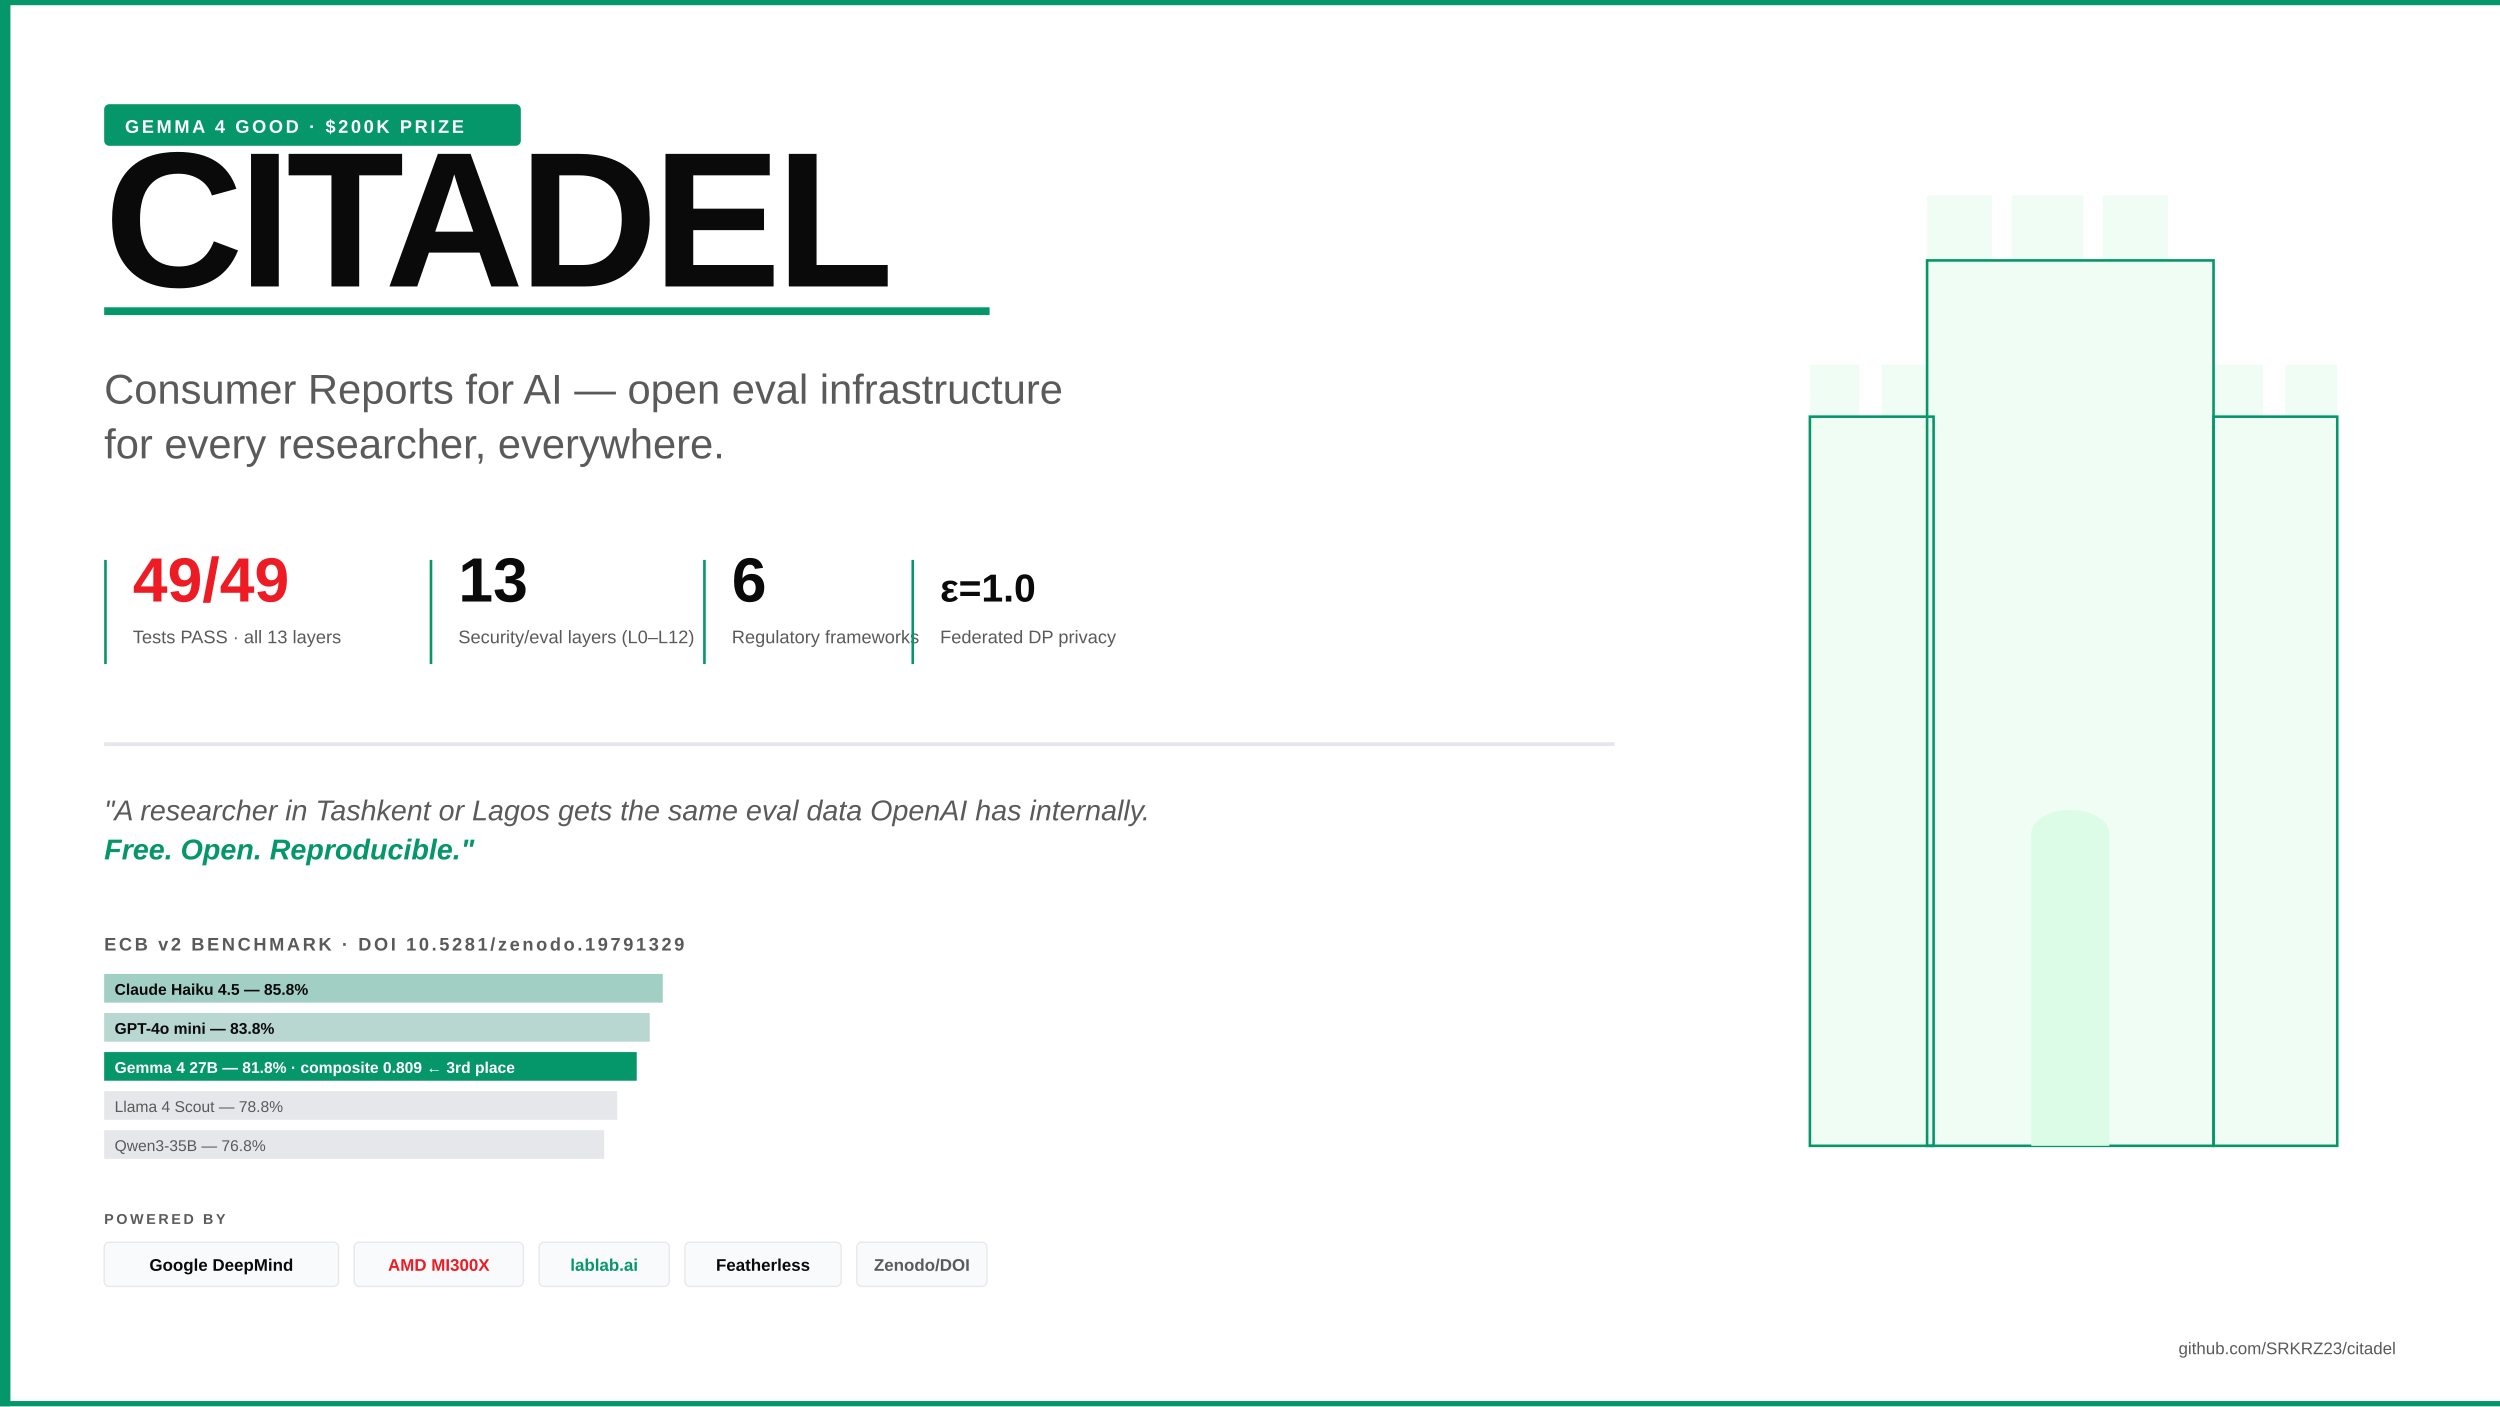
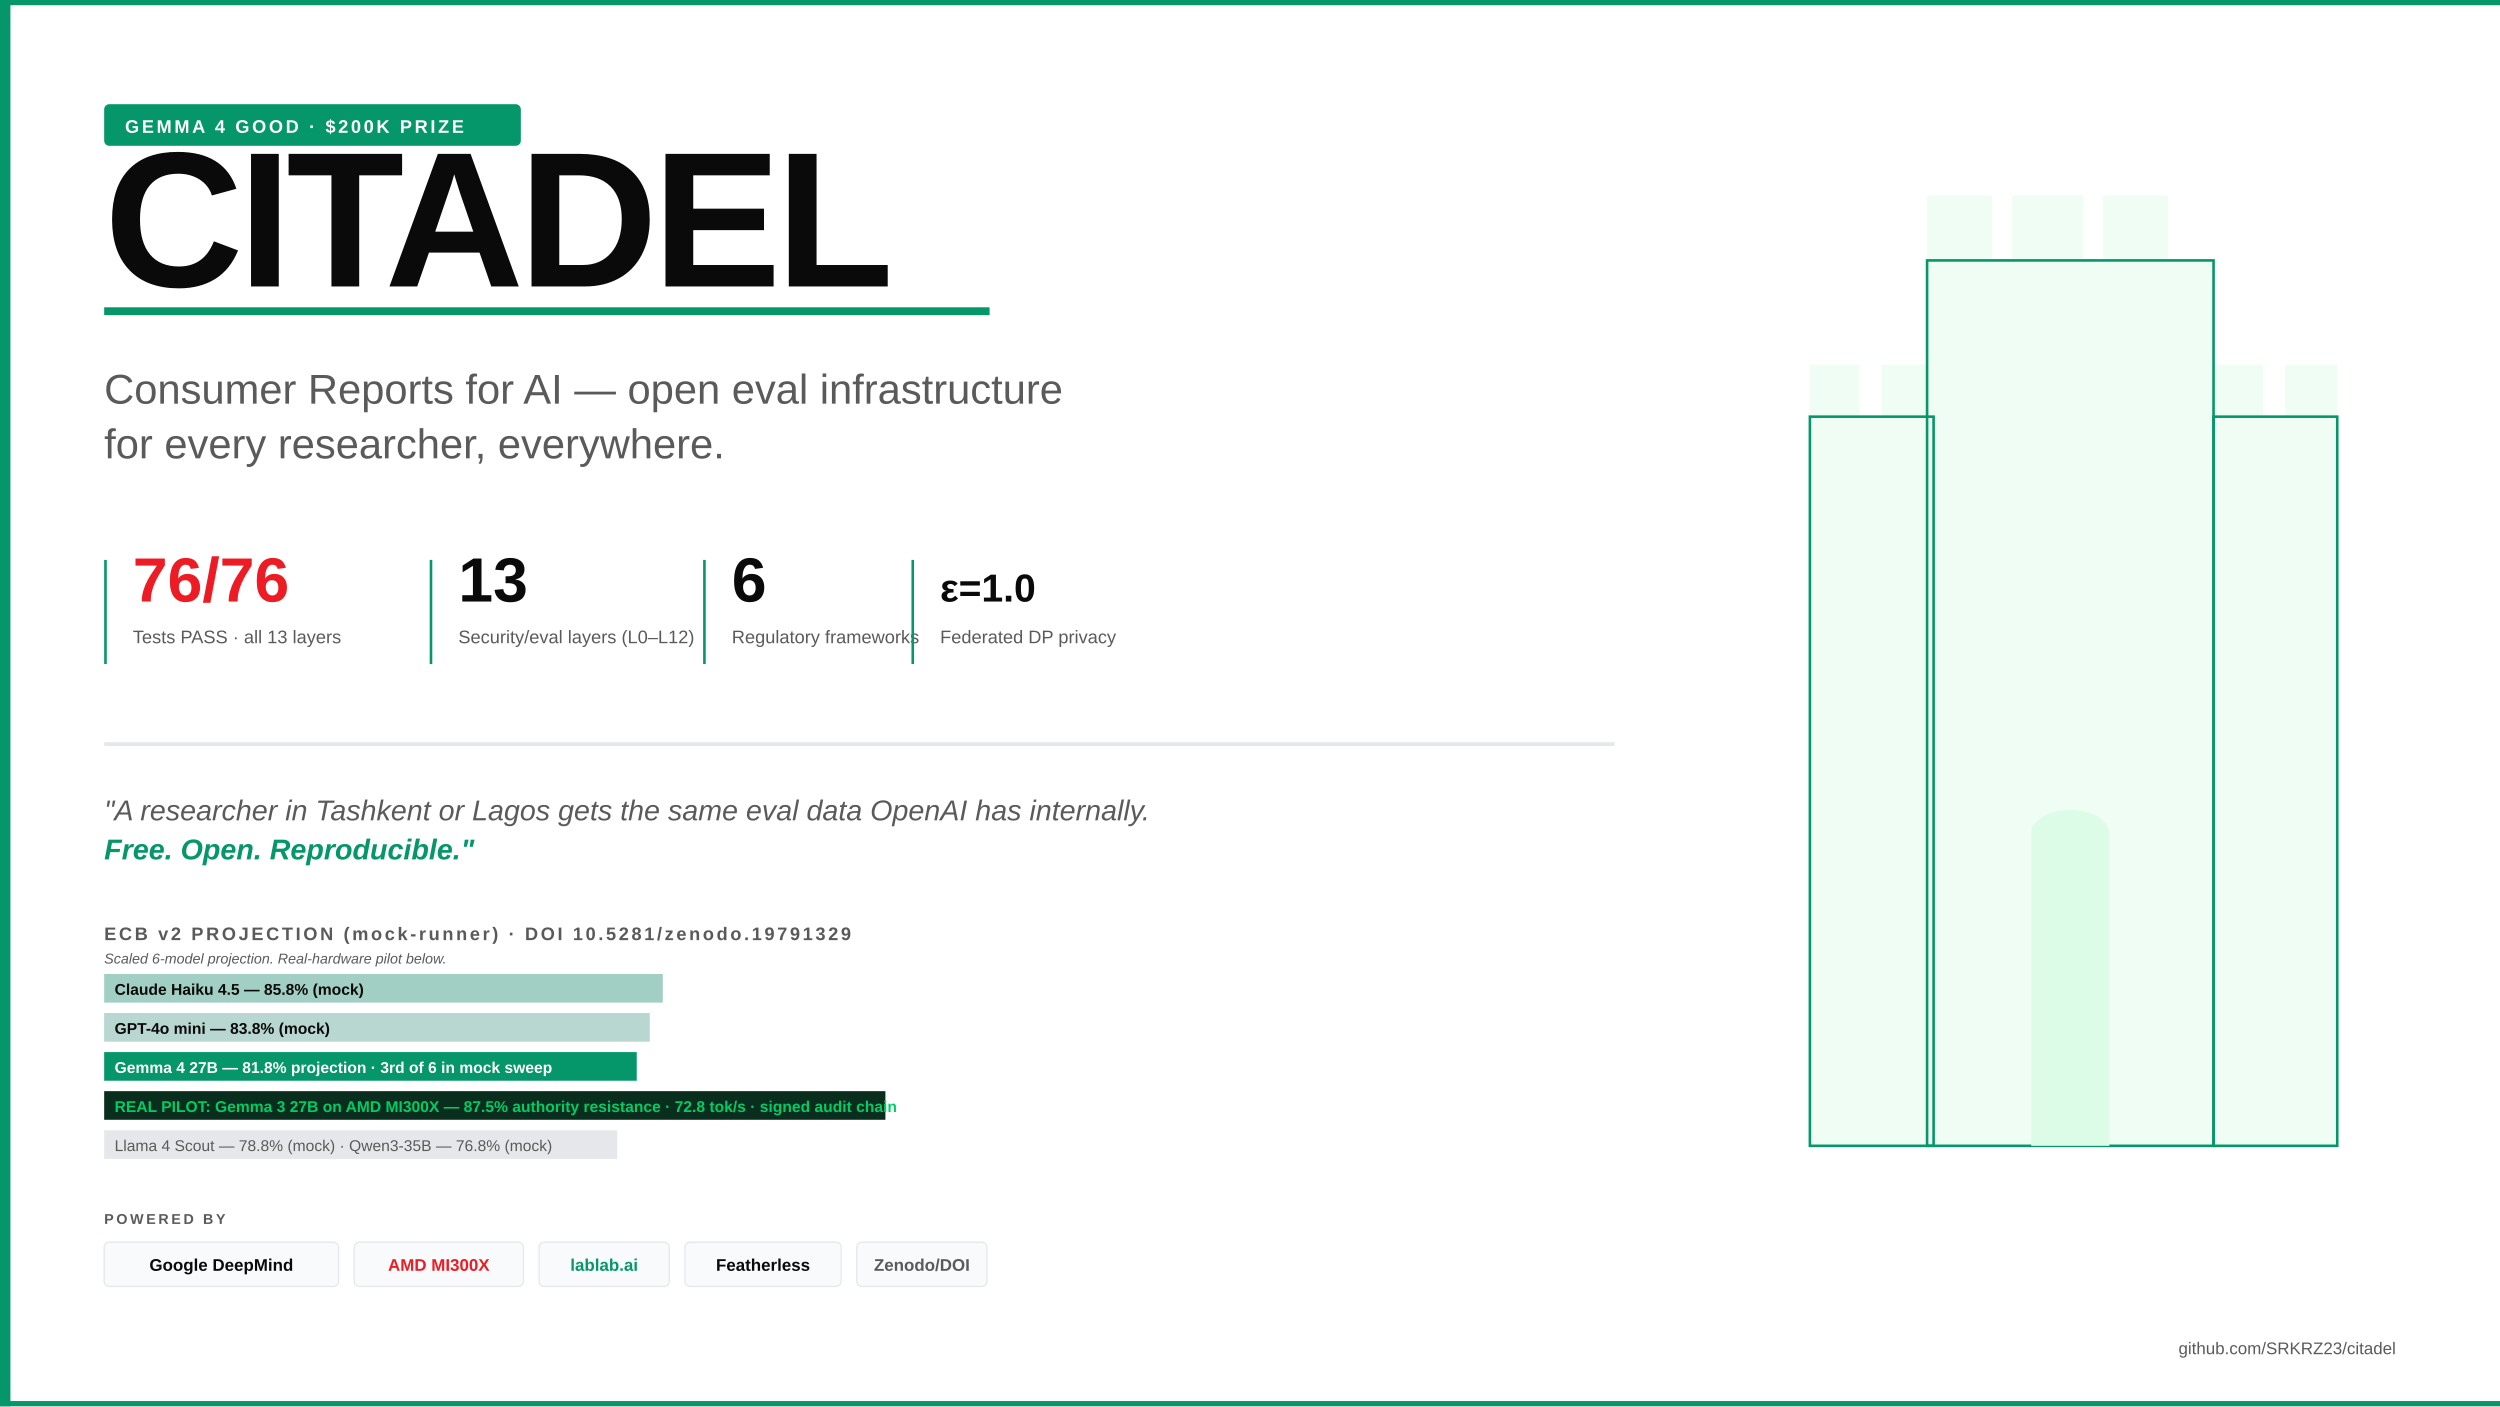
<svg xmlns="http://www.w3.org/2000/svg" width="1920" height="1080" viewBox="0 0 1920 1080">
  <rect width="1920" height="1080" fill="#FFFFFF" />
  <rect x="0" y="0" width="8" height="1080" fill="#059669" />
  <rect x="0" y="0" width="1920" height="4" fill="#059669" />
  <rect x="0" y="1076" width="1920" height="4" fill="#059669" />
  <rect x="1480" y="200" width="220" height="680" fill="#F0FDF4" />
  <rect x="1480" y="150" width="50" height="60" fill="#F0FDF4" />
  <rect x="1545" y="150" width="55" height="60" fill="#F0FDF4" />
  <rect x="1615" y="150" width="50" height="60" fill="#F0FDF4" />
  <rect x="1390" y="320" width="95" height="560" fill="#F0FDF4" />
  <rect x="1390" y="280" width="38" height="46" fill="#F0FDF4" />
  <rect x="1445" y="280" width="40" height="46" fill="#F0FDF4" />
  <rect x="1700" y="320" width="95" height="560" fill="#F0FDF4" />
  <rect x="1700" y="280" width="38" height="46" fill="#F0FDF4" />
  <rect x="1755" y="280" width="40" height="46" fill="#F0FDF4" />
  <rect x="1480" y="200" width="220" height="680" fill="none" stroke="#059669" stroke-width="2" />
  <rect x="1390" y="320" width="95" height="560" fill="none" stroke="#059669" stroke-width="2" />
  <rect x="1700" y="320" width="95" height="560" fill="none" stroke="#059669" stroke-width="2" />
  <rect x="1560" y="640" width="60" height="240" fill="#DCFCE7" />
  <ellipse cx="1590" cy="640" rx="30" ry="18" fill="#DCFCE7" />
  <rect x="80" y="80" width="320" height="32" rx="4" fill="#059669" />
  <text x="96" y="102" font-family="-apple-system, 'Helvetica Neue', Arial, sans-serif" font-size="14" font-weight="700" fill="#FFFFFF" letter-spacing="2">GEMMA 4 GOOD · $200K PRIZE</text>
  <text x="80" y="220" font-family="-apple-system, 'Helvetica Neue', Arial, sans-serif" font-size="148" font-weight="900" fill="#0A0A0A" letter-spacing="-4">CITADEL</text>
  <rect x="80" y="236" width="680" height="6" fill="#059669" />
  <text x="80" y="310" font-family="-apple-system, 'Helvetica Neue', Arial, sans-serif" font-size="32" font-weight="400" fill="#5A5A5A">Consumer Reports for AI — open eval infrastructure</text>
  <text x="80" y="352" font-family="-apple-system, 'Helvetica Neue', Arial, sans-serif" font-size="32" font-weight="400" fill="#5A5A5A">for every researcher, everywhere.</text>
  <rect x="80" y="430" width="2" height="80" fill="#059669" />
-   <text x="102" y="462" font-family="-apple-system, 'Helvetica Neue', Arial, sans-serif" font-size="48" font-weight="900" fill="#ED1C24">49/49</text>
+   <text x="102" y="462" font-family="-apple-system, 'Helvetica Neue', Arial, sans-serif" font-size="48" font-weight="900" fill="#ED1C24">76/76</text>
  <text x="102" y="494" font-family="-apple-system, 'Helvetica Neue', Arial, sans-serif" font-size="14" font-weight="400" fill="#5A5A5A">Tests PASS · all 13 layers</text>
  <rect x="330" y="430" width="2" height="80" fill="#059669" />
  <text x="352" y="462" font-family="-apple-system, 'Helvetica Neue', Arial, sans-serif" font-size="48" font-weight="900" fill="#0A0A0A">13</text>
  <text x="352" y="494" font-family="-apple-system, 'Helvetica Neue', Arial, sans-serif" font-size="14" font-weight="400" fill="#5A5A5A">Security/eval layers (L0–L12)</text>
  <rect x="540" y="430" width="2" height="80" fill="#059669" />
  <text x="562" y="462" font-family="-apple-system, 'Helvetica Neue', Arial, sans-serif" font-size="48" font-weight="900" fill="#0A0A0A">6</text>
  <text x="562" y="494" font-family="-apple-system, 'Helvetica Neue', Arial, sans-serif" font-size="14" font-weight="400" fill="#5A5A5A">Regulatory frameworks</text>
  <rect x="700" y="430" width="2" height="80" fill="#059669" />
  <text x="722" y="462" font-family="-apple-system, 'Helvetica Neue', Arial, sans-serif" font-size="30" font-weight="900" fill="#0A0A0A">ε=1.0</text>
  <text x="722" y="494" font-family="-apple-system, 'Helvetica Neue', Arial, sans-serif" font-size="14" font-weight="400" fill="#5A5A5A">Federated DP privacy</text>
  <rect x="80" y="570" width="1160" height="3" fill="#E5E7EB" />
  <text x="80" y="630" font-family="-apple-system, 'Helvetica Neue', Arial, sans-serif" font-size="22" font-weight="400" fill="#5A5A5A" font-style="italic">"A researcher in Tashkent or Lagos gets the same eval data OpenAI has internally.</text>
  <text x="80" y="660" font-family="-apple-system, 'Helvetica Neue', Arial, sans-serif" font-size="22" font-weight="700" fill="#059669" font-style="italic">Free. Open. Reproducible."</text>
-   <text x="80" y="730" font-family="-apple-system, 'Helvetica Neue', Arial, sans-serif" font-size="14" font-weight="700" fill="#5A5A5A" letter-spacing="2">ECB v2 BENCHMARK · DOI 10.5281/zenodo.19791329</text>
+   <text x="80" y="722" font-family="-apple-system, 'Helvetica Neue', Arial, sans-serif" font-size="14" font-weight="700" fill="#5A5A5A" letter-spacing="2">ECB v2 PROJECTION (mock-runner) · DOI 10.5281/zenodo.19791329</text>
+   <text x="80" y="740" font-family="-apple-system, 'Helvetica Neue', Arial, sans-serif" font-size="11" font-weight="400" fill="#5A5A5A" font-style="italic">Scaled 6-model projection. Real-hardware pilot below.</text>
  <rect x="80" y="748" width="429" height="22" fill="#E5E7EB" />
  <rect x="80" y="748" width="429" height="22" fill="#059669" opacity="0.3" />
-   <text x="88" y="764" font-family="-apple-system, 'Helvetica Neue', Arial, sans-serif" font-size="12" font-weight="600" fill="#0A0A0A">Claude Haiku 4.5 — 85.8%</text>
+   <text x="88" y="764" font-family="-apple-system, 'Helvetica Neue', Arial, sans-serif" font-size="12" font-weight="600" fill="#0A0A0A">Claude Haiku 4.5 — 85.8% (mock)</text>
  <rect x="80" y="778" width="419" height="22" fill="#E5E7EB" />
  <rect x="80" y="778" width="419" height="22" fill="#059669" opacity="0.2" />
-   <text x="88" y="794" font-family="-apple-system, 'Helvetica Neue', Arial, sans-serif" font-size="12" font-weight="600" fill="#0A0A0A">GPT-4o mini — 83.8%</text>
+   <text x="88" y="794" font-family="-apple-system, 'Helvetica Neue', Arial, sans-serif" font-size="12" font-weight="600" fill="#0A0A0A">GPT-4o mini — 83.8% (mock)</text>
  <rect x="80" y="808" width="409" height="22" fill="#059669" />
-   <text x="88" y="824" font-family="-apple-system, 'Helvetica Neue', Arial, sans-serif" font-size="12" font-weight="700" fill="#FFFFFF">Gemma 4 27B — 81.8% · composite 0.809  ← 3rd place</text>
-   <rect x="80" y="838" width="394" height="22" fill="#E5E7EB" />
-   <text x="88" y="854" font-family="-apple-system, 'Helvetica Neue', Arial, sans-serif" font-size="12" font-weight="400" fill="#5A5A5A">Llama 4 Scout — 78.8%</text>
-   <rect x="80" y="868" width="384" height="22" fill="#E5E7EB" />
-   <text x="88" y="884" font-family="-apple-system, 'Helvetica Neue', Arial, sans-serif" font-size="12" font-weight="400" fill="#5A5A5A">Qwen3-35B — 76.8%</text>
+   <text x="88" y="824" font-family="-apple-system, 'Helvetica Neue', Arial, sans-serif" font-size="12" font-weight="700" fill="#FFFFFF">Gemma 4 27B — 81.8% projection · 3rd of 6 in mock sweep</text>
+   <rect x="80" y="838" width="600" height="22" fill="#0A2E1E" />
+   <text x="88" y="854" font-family="-apple-system, 'Helvetica Neue', Arial, sans-serif" font-size="12" font-weight="700" fill="#00CC66">REAL PILOT: Gemma 3 27B on AMD MI300X — 87.5% authority resistance · 72.8 tok/s · signed audit chain</text>
+   <rect x="80" y="868" width="394" height="22" fill="#E5E7EB" />
+   <text x="88" y="884" font-family="-apple-system, 'Helvetica Neue', Arial, sans-serif" font-size="12" font-weight="400" fill="#5A5A5A">Llama 4 Scout — 78.8% (mock) · Qwen3-35B — 76.8% (mock)</text>
  <text x="80" y="940" font-family="-apple-system, 'Helvetica Neue', Arial, sans-serif" font-size="11" font-weight="700" fill="#5A5A5A" letter-spacing="2">POWERED BY</text>
  <rect x="80" y="954" width="180" height="34" rx="4" fill="#F9FAFB" stroke="#E5E7EB" stroke-width="1" />
  <text x="170" y="976" font-family="-apple-system, 'Helvetica Neue', Arial, sans-serif" font-size="13" font-weight="700" fill="#0A0A0A" text-anchor="middle">Google DeepMind</text>
  <rect x="272" y="954" width="130" height="34" rx="4" fill="#F9FAFB" stroke="#E5E7EB" stroke-width="1" />
  <text x="337" y="976" font-family="-apple-system, 'Helvetica Neue', Arial, sans-serif" font-size="13" font-weight="700" fill="#ED1C24" text-anchor="middle">AMD MI300X</text>
  <rect x="414" y="954" width="100" height="34" rx="4" fill="#F9FAFB" stroke="#E5E7EB" stroke-width="1" />
  <text x="464" y="976" font-family="-apple-system, 'Helvetica Neue', Arial, sans-serif" font-size="13" font-weight="700" fill="#059669" text-anchor="middle">lablab.ai</text>
  <rect x="526" y="954" width="120" height="34" rx="4" fill="#F9FAFB" stroke="#E5E7EB" stroke-width="1" />
  <text x="586" y="976" font-family="-apple-system, 'Helvetica Neue', Arial, sans-serif" font-size="13" font-weight="700" fill="#0A0A0A" text-anchor="middle">Featherless</text>
  <rect x="658" y="954" width="100" height="34" rx="4" fill="#F9FAFB" stroke="#E5E7EB" stroke-width="1" />
  <text x="708" y="976" font-family="-apple-system, 'Helvetica Neue', Arial, sans-serif" font-size="13" font-weight="700" fill="#5A5A5A" text-anchor="middle">Zenodo/DOI</text>
  <text x="1840" y="1040" font-family="-apple-system, 'Helvetica Neue', Arial, sans-serif" font-size="13" font-weight="400" fill="#5A5A5A" text-anchor="end">github.com/SRKRZ23/citadel</text>
</svg>
